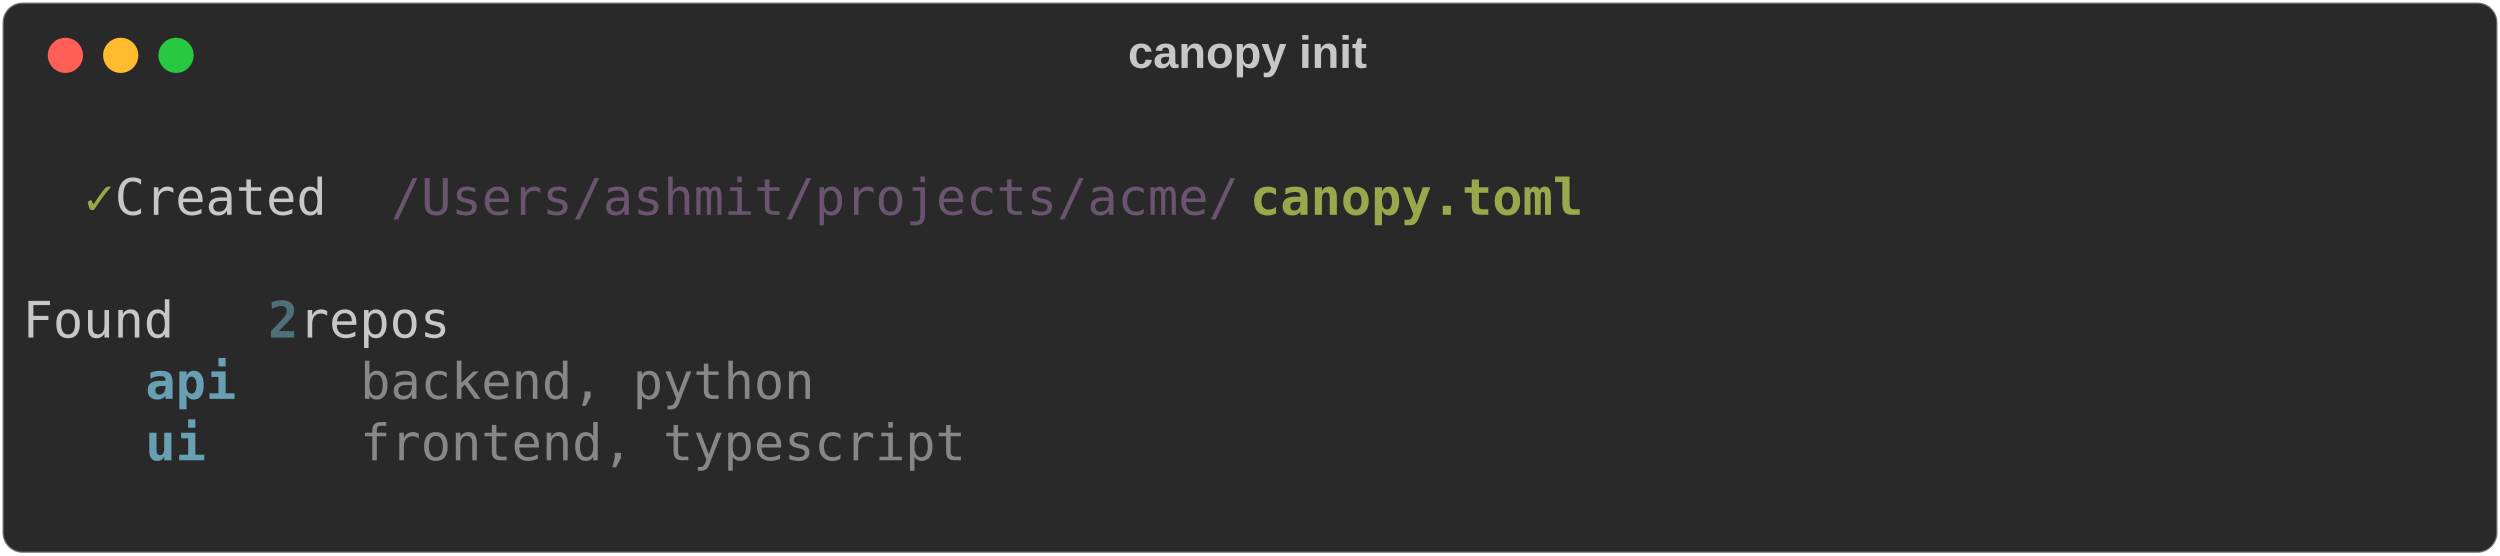
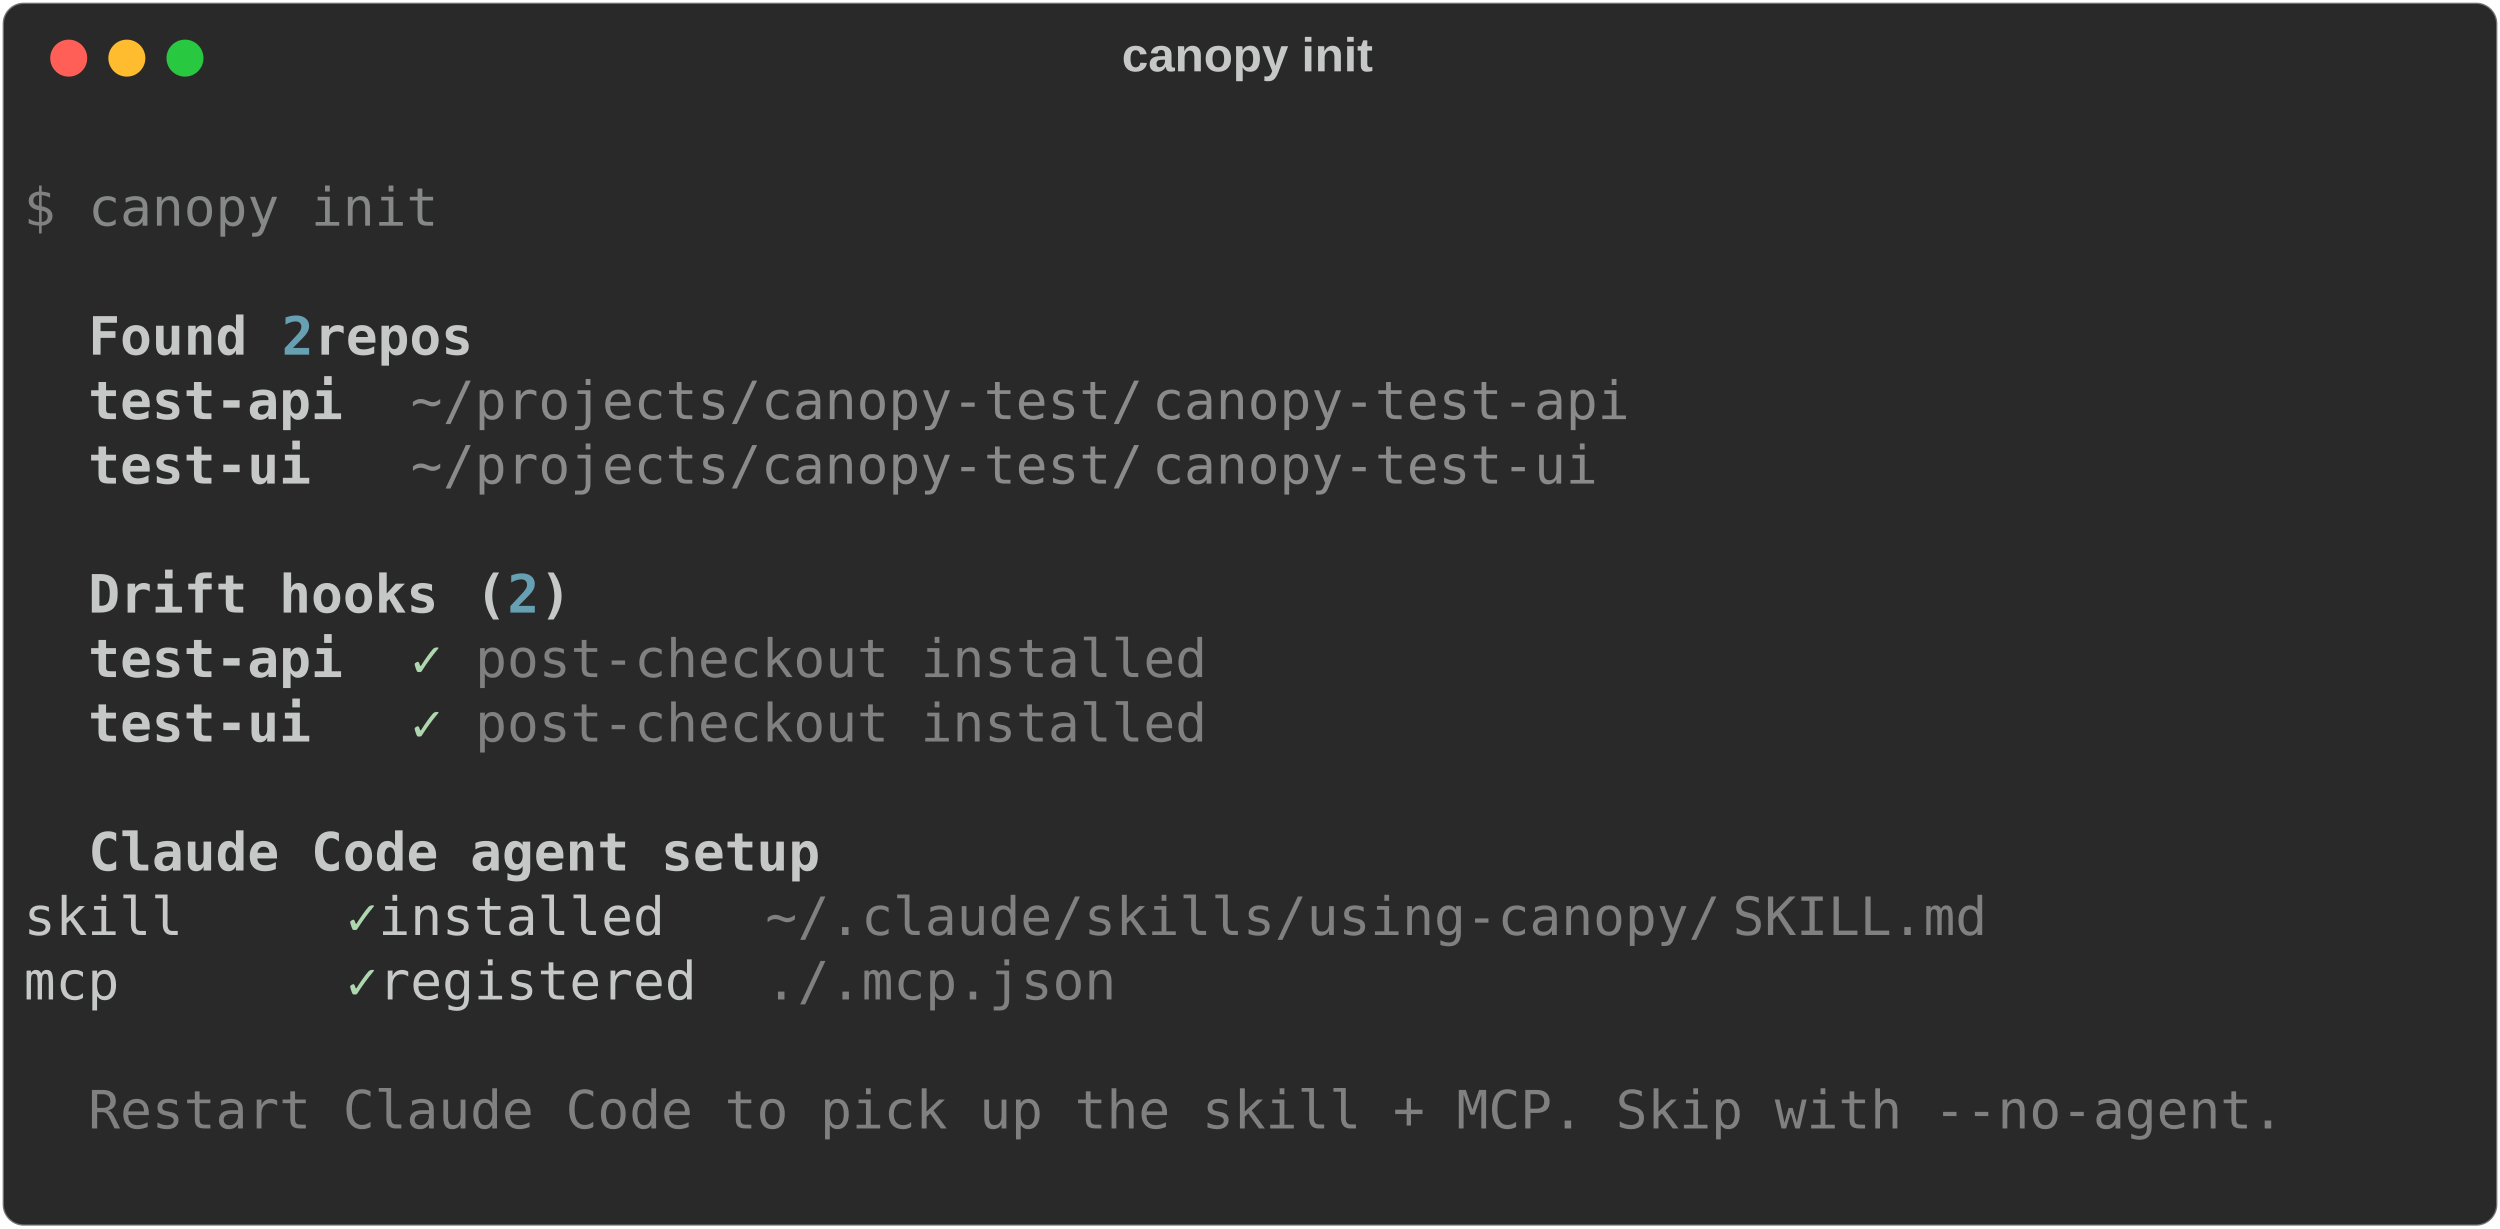
- <svg xmlns="http://www.w3.org/2000/svg" class="rich-terminal" viewBox="0 0 994 220.8">
+ <svg xmlns="http://www.w3.org/2000/svg" class="rich-terminal" viewBox="0 0 946 464.8">
  <style>

    @font-face {
        font-family: "Fira Code";
        src: local("FiraCode-Regular"),
                url("https://cdnjs.cloudflare.com/ajax/libs/firacode/6.2.0/woff2/FiraCode-Regular.woff2") format("woff2"),
                url("https://cdnjs.cloudflare.com/ajax/libs/firacode/6.2.0/woff/FiraCode-Regular.woff") format("woff");
        font-style: normal;
        font-weight: 400;
    }
    @font-face {
        font-family: "Fira Code";
        src: local("FiraCode-Bold"),
                url("https://cdnjs.cloudflare.com/ajax/libs/firacode/6.2.0/woff2/FiraCode-Bold.woff2") format("woff2"),
                url("https://cdnjs.cloudflare.com/ajax/libs/firacode/6.2.0/woff/FiraCode-Bold.woff") format("woff");
        font-style: bold;
        font-weight: 700;
    }

-     .terminal-80558069-matrix {
+     .terminal-1263331426-matrix {
        font-family: Fira Code, monospace;
        font-size: 20px;
        line-height: 24.4px;
        font-variant-east-asian: full-width;
    }

-     .terminal-80558069-title {
+     .terminal-1263331426-title {
        font-size: 18px;
        font-weight: bold;
        font-family: arial;
    }

-     .terminal-80558069-r1 { fill: #c5c8c6 }
- .terminal-80558069-r2 { fill: #98a84b;font-weight: bold }
- .terminal-80558069-r3 { fill: #6b546f }
- .terminal-80558069-r4 { fill: #4e707b;font-weight: bold }
- .terminal-80558069-r5 { fill: #68a0b3;font-weight: bold }
- .terminal-80558069-r6 { fill: #868887 }
+     .terminal-1263331426-r1 { fill: #c5c8c6 }
+ .terminal-1263331426-r2 { fill: #808080 }
+ .terminal-1263331426-r3 { fill: #868887 }
+ .terminal-1263331426-r4 { fill: #c5c8c6;font-weight: bold }
+ .terminal-1263331426-r5 { fill: #68a0b3;font-weight: bold }
+ .terminal-1263331426-r6 { fill: #8a8a8a }
+ .terminal-1263331426-r7 { fill: #afd7af }
    </style>
  <defs>
-     <clipPath id="terminal-80558069-clip-terminal">
-       <rect x="0" y="0" width="975.0" height="169.8" />
+     <clipPath id="terminal-1263331426-clip-terminal">
+       <rect x="0" y="0" width="926.2" height="413.8" />
    </clipPath>
-     <clipPath id="terminal-80558069-line-0">
-       <rect x="0" y="1.5" width="976" height="24.65" />
+     <clipPath id="terminal-1263331426-line-0">
+       <rect x="0" y="1.5" width="927.2" height="24.65" />
    </clipPath>
-     <clipPath id="terminal-80558069-line-1">
-       <rect x="0" y="25.9" width="976" height="24.65" />
+     <clipPath id="terminal-1263331426-line-1">
+       <rect x="0" y="25.9" width="927.2" height="24.65" />
    </clipPath>
-     <clipPath id="terminal-80558069-line-2">
-       <rect x="0" y="50.3" width="976" height="24.65" />
+     <clipPath id="terminal-1263331426-line-2">
+       <rect x="0" y="50.3" width="927.2" height="24.65" />
    </clipPath>
-     <clipPath id="terminal-80558069-line-3">
-       <rect x="0" y="74.7" width="976" height="24.65" />
+     <clipPath id="terminal-1263331426-line-3">
+       <rect x="0" y="74.7" width="927.2" height="24.65" />
    </clipPath>
-     <clipPath id="terminal-80558069-line-4">
-       <rect x="0" y="99.1" width="976" height="24.65" />
+     <clipPath id="terminal-1263331426-line-4">
+       <rect x="0" y="99.1" width="927.2" height="24.65" />
    </clipPath>
-     <clipPath id="terminal-80558069-line-5">
-       <rect x="0" y="123.5" width="976" height="24.65" />
+     <clipPath id="terminal-1263331426-line-5">
+       <rect x="0" y="123.5" width="927.2" height="24.65" />
+     </clipPath>
+     <clipPath id="terminal-1263331426-line-6">
+       <rect x="0" y="147.9" width="927.2" height="24.65" />
+     </clipPath>
+     <clipPath id="terminal-1263331426-line-7">
+       <rect x="0" y="172.3" width="927.2" height="24.65" />
+     </clipPath>
+     <clipPath id="terminal-1263331426-line-8">
+       <rect x="0" y="196.7" width="927.2" height="24.65" />
+     </clipPath>
+     <clipPath id="terminal-1263331426-line-9">
+       <rect x="0" y="221.1" width="927.2" height="24.65" />
+     </clipPath>
+     <clipPath id="terminal-1263331426-line-10">
+       <rect x="0" y="245.5" width="927.2" height="24.65" />
+     </clipPath>
+     <clipPath id="terminal-1263331426-line-11">
+       <rect x="0" y="269.9" width="927.2" height="24.65" />
+     </clipPath>
+     <clipPath id="terminal-1263331426-line-12">
+       <rect x="0" y="294.3" width="927.2" height="24.65" />
+     </clipPath>
+     <clipPath id="terminal-1263331426-line-13">
+       <rect x="0" y="318.7" width="927.2" height="24.65" />
+     </clipPath>
+     <clipPath id="terminal-1263331426-line-14">
+       <rect x="0" y="343.1" width="927.2" height="24.65" />
+     </clipPath>
+     <clipPath id="terminal-1263331426-line-15">
+       <rect x="0" y="367.5" width="927.2" height="24.65" />
    </clipPath>
  </defs>
-   <rect fill="#292929" stroke="rgba(255,255,255,0.35)" stroke-width="1" x="1" y="1" width="992" height="218.8" rx="8" />
-   <text class="terminal-80558069-title" fill="#c5c8c6" text-anchor="middle" x="496" y="27">canopy init</text>
+   <rect fill="#292929" stroke="rgba(255,255,255,0.35)" stroke-width="1" x="1" y="1" width="944" height="462.8" rx="8" />
+   <text class="terminal-1263331426-title" fill="#c5c8c6" text-anchor="middle" x="472" y="27">canopy init</text>
  <g transform="translate(26,22)">
    <circle cx="0" cy="0" r="7" fill="#ff5f57" />
    <circle cx="22" cy="0" r="7" fill="#febc2e" />
    <circle cx="44" cy="0" r="7" fill="#28c840" />
  </g>
-   <g transform="translate(9, 41)" clip-path="url(#terminal-80558069-clip-terminal)">
-     <g class="terminal-80558069-matrix">
-       <text class="terminal-80558069-r1" x="976" y="20" textLength="12.2" clip-path="url(#terminal-80558069-line-0)">
+   <g transform="translate(9, 41)" clip-path="url(#terminal-1263331426-clip-terminal)">
+     <g class="terminal-1263331426-matrix">
+       <text class="terminal-1263331426-r1" x="927.2" y="20" textLength="12.2" clip-path="url(#terminal-1263331426-line-0)">
</text>
-       <text class="terminal-80558069-r2" x="24.4" y="44.4" textLength="12.2" clip-path="url(#terminal-80558069-line-1)">✓</text>
-       <text class="terminal-80558069-r1" x="36.6" y="44.4" textLength="109.8" clip-path="url(#terminal-80558069-line-1)"> Created </text>
-       <text class="terminal-80558069-r3" x="146.4" y="44.4" textLength="341.6" clip-path="url(#terminal-80558069-line-1)">/Users/ashmit/projects/acme/</text>
-       <text class="terminal-80558069-r2" x="488" y="44.4" textLength="134.2" clip-path="url(#terminal-80558069-line-1)">canopy.toml</text>
-       <text class="terminal-80558069-r1" x="976" y="44.4" textLength="12.2" clip-path="url(#terminal-80558069-line-1)">
+       <text class="terminal-1263331426-r2" x="0" y="44.4" textLength="12.2" clip-path="url(#terminal-1263331426-line-1)">$</text>
+       <text class="terminal-1263331426-r3" x="24.4" y="44.4" textLength="134.2" clip-path="url(#terminal-1263331426-line-1)">canopy init</text>
+       <text class="terminal-1263331426-r1" x="927.2" y="44.4" textLength="12.2" clip-path="url(#terminal-1263331426-line-1)">
</text>
-       <text class="terminal-80558069-r1" x="976" y="68.8" textLength="12.2" clip-path="url(#terminal-80558069-line-2)">
+       <text class="terminal-1263331426-r1" x="927.2" y="68.8" textLength="12.2" clip-path="url(#terminal-1263331426-line-2)">
</text>
-       <text class="terminal-80558069-r1" x="0" y="93.2" textLength="97.6" clip-path="url(#terminal-80558069-line-3)">  Found </text>
-       <text class="terminal-80558069-r4" x="97.6" y="93.2" textLength="12.2" clip-path="url(#terminal-80558069-line-3)">2</text>
-       <text class="terminal-80558069-r1" x="109.8" y="93.2" textLength="73.2" clip-path="url(#terminal-80558069-line-3)"> repos</text>
-       <text class="terminal-80558069-r1" x="976" y="93.2" textLength="12.2" clip-path="url(#terminal-80558069-line-3)">
+       <text class="terminal-1263331426-r4" x="24.4" y="93.2" textLength="73.2" clip-path="url(#terminal-1263331426-line-3)">Found </text>
+       <text class="terminal-1263331426-r5" x="97.6" y="93.2" textLength="12.2" clip-path="url(#terminal-1263331426-line-3)">2</text>
+       <text class="terminal-1263331426-r4" x="109.8" y="93.2" textLength="73.2" clip-path="url(#terminal-1263331426-line-3)"> repos</text>
+       <text class="terminal-1263331426-r1" x="927.2" y="93.2" textLength="12.2" clip-path="url(#terminal-1263331426-line-3)">
</text>
-       <text class="terminal-80558069-r5" x="48.8" y="117.6" textLength="36.6" clip-path="url(#terminal-80558069-line-4)">api</text>
-       <text class="terminal-80558069-r6" x="134.2" y="117.6" textLength="183" clip-path="url(#terminal-80558069-line-4)">backend, python</text>
-       <text class="terminal-80558069-r1" x="976" y="117.6" textLength="12.2" clip-path="url(#terminal-80558069-line-4)">
+       <text class="terminal-1263331426-r4" x="24.4" y="117.6" textLength="97.6" clip-path="url(#terminal-1263331426-line-4)">test-api</text>
+       <text class="terminal-1263331426-r6" x="146.4" y="117.6" textLength="12.2" clip-path="url(#terminal-1263331426-line-4)">~</text>
+       <text class="terminal-1263331426-r6" x="158.6" y="117.6" textLength="268.4" clip-path="url(#terminal-1263331426-line-4)">/projects/canopy-test/</text>
+       <text class="terminal-1263331426-r6" x="427" y="117.6" textLength="183" clip-path="url(#terminal-1263331426-line-4)">canopy-test-api</text>
+       <text class="terminal-1263331426-r1" x="927.2" y="117.6" textLength="12.2" clip-path="url(#terminal-1263331426-line-4)">
</text>
-       <text class="terminal-80558069-r5" x="48.8" y="142" textLength="24.4" clip-path="url(#terminal-80558069-line-5)">ui</text>
-       <text class="terminal-80558069-r6" x="134.2" y="142" textLength="244" clip-path="url(#terminal-80558069-line-5)">frontend, typescript</text>
-       <text class="terminal-80558069-r1" x="976" y="142" textLength="12.2" clip-path="url(#terminal-80558069-line-5)">
+       <text class="terminal-1263331426-r4" x="24.4" y="142" textLength="85.4" clip-path="url(#terminal-1263331426-line-5)">test-ui</text>
+       <text class="terminal-1263331426-r6" x="146.4" y="142" textLength="12.2" clip-path="url(#terminal-1263331426-line-5)">~</text>
+       <text class="terminal-1263331426-r6" x="158.6" y="142" textLength="268.4" clip-path="url(#terminal-1263331426-line-5)">/projects/canopy-test/</text>
+       <text class="terminal-1263331426-r6" x="427" y="142" textLength="170.8" clip-path="url(#terminal-1263331426-line-5)">canopy-test-ui</text>
+       <text class="terminal-1263331426-r1" x="927.2" y="142" textLength="12.2" clip-path="url(#terminal-1263331426-line-5)">
</text>
-       <text class="terminal-80558069-r1" x="976" y="166.4" textLength="12.2" clip-path="url(#terminal-80558069-line-6)">
+       <text class="terminal-1263331426-r1" x="927.2" y="166.4" textLength="12.2" clip-path="url(#terminal-1263331426-line-6)">
+ </text>
+       <text class="terminal-1263331426-r4" x="24.4" y="190.8" textLength="146.4" clip-path="url(#terminal-1263331426-line-7)">Drift hooks </text>
+       <text class="terminal-1263331426-r4" x="170.8" y="190.8" textLength="12.2" clip-path="url(#terminal-1263331426-line-7)">(</text>
+       <text class="terminal-1263331426-r5" x="183" y="190.8" textLength="12.2" clip-path="url(#terminal-1263331426-line-7)">2</text>
+       <text class="terminal-1263331426-r4" x="195.2" y="190.8" textLength="12.2" clip-path="url(#terminal-1263331426-line-7)">)</text>
+       <text class="terminal-1263331426-r1" x="927.2" y="190.8" textLength="12.2" clip-path="url(#terminal-1263331426-line-7)">
+ </text>
+       <text class="terminal-1263331426-r4" x="24.4" y="215.2" textLength="97.6" clip-path="url(#terminal-1263331426-line-8)">test-api</text>
+       <text class="terminal-1263331426-r7" x="146.4" y="215.2" textLength="12.2" clip-path="url(#terminal-1263331426-line-8)">✓</text>
+       <text class="terminal-1263331426-r2" x="170.8" y="215.2" textLength="280.6" clip-path="url(#terminal-1263331426-line-8)">post-checkout installed</text>
+       <text class="terminal-1263331426-r1" x="927.2" y="215.2" textLength="12.2" clip-path="url(#terminal-1263331426-line-8)">
+ </text>
+       <text class="terminal-1263331426-r4" x="24.4" y="239.6" textLength="85.4" clip-path="url(#terminal-1263331426-line-9)">test-ui</text>
+       <text class="terminal-1263331426-r7" x="146.4" y="239.6" textLength="12.2" clip-path="url(#terminal-1263331426-line-9)">✓</text>
+       <text class="terminal-1263331426-r2" x="170.8" y="239.6" textLength="280.6" clip-path="url(#terminal-1263331426-line-9)">post-checkout installed</text>
+       <text class="terminal-1263331426-r1" x="927.2" y="239.6" textLength="12.2" clip-path="url(#terminal-1263331426-line-9)">
+ </text>
+       <text class="terminal-1263331426-r1" x="927.2" y="264" textLength="12.2" clip-path="url(#terminal-1263331426-line-10)">
+ </text>
+       <text class="terminal-1263331426-r4" x="24.4" y="288.4" textLength="280.6" clip-path="url(#terminal-1263331426-line-11)">Claude Code agent setup</text>
+       <text class="terminal-1263331426-r1" x="927.2" y="288.4" textLength="12.2" clip-path="url(#terminal-1263331426-line-11)">
+ </text>
+       <text class="terminal-1263331426-r1" x="0" y="312.8" textLength="122" clip-path="url(#terminal-1263331426-line-12)">  skill   </text>
+       <text class="terminal-1263331426-r7" x="122" y="312.8" textLength="12.2" clip-path="url(#terminal-1263331426-line-12)">✓</text>
+       <text class="terminal-1263331426-r1" x="134.2" y="312.8" textLength="146.4" clip-path="url(#terminal-1263331426-line-12)"> installed  </text>
+       <text class="terminal-1263331426-r2" x="280.6" y="312.8" textLength="12.2" clip-path="url(#terminal-1263331426-line-12)">~</text>
+       <text class="terminal-1263331426-r2" x="292.8" y="312.8" textLength="353.8" clip-path="url(#terminal-1263331426-line-12)">/.claude/skills/using-canopy/</text>
+       <text class="terminal-1263331426-r2" x="646.6" y="312.8" textLength="97.6" clip-path="url(#terminal-1263331426-line-12)">SKILL.md</text>
+       <text class="terminal-1263331426-r1" x="927.2" y="312.8" textLength="12.2" clip-path="url(#terminal-1263331426-line-12)">
+ </text>
+       <text class="terminal-1263331426-r1" x="0" y="337.2" textLength="122" clip-path="url(#terminal-1263331426-line-13)">  mcp     </text>
+       <text class="terminal-1263331426-r7" x="122" y="337.2" textLength="12.2" clip-path="url(#terminal-1263331426-line-13)">✓</text>
+       <text class="terminal-1263331426-r1" x="134.2" y="337.2" textLength="146.4" clip-path="url(#terminal-1263331426-line-13)"> registered </text>
+       <text class="terminal-1263331426-r2" x="280.6" y="337.2" textLength="12.2" clip-path="url(#terminal-1263331426-line-13)">.</text>
+       <text class="terminal-1263331426-r2" x="292.8" y="337.2" textLength="12.2" clip-path="url(#terminal-1263331426-line-13)">/</text>
+       <text class="terminal-1263331426-r2" x="305" y="337.2" textLength="109.8" clip-path="url(#terminal-1263331426-line-13)">.mcp.json</text>
+       <text class="terminal-1263331426-r1" x="927.2" y="337.2" textLength="12.2" clip-path="url(#terminal-1263331426-line-13)">
+ </text>
+       <text class="terminal-1263331426-r1" x="927.2" y="361.6" textLength="12.2" clip-path="url(#terminal-1263331426-line-14)">
+ </text>
+       <text class="terminal-1263331426-r2" x="24.4" y="386" textLength="841.8" clip-path="url(#terminal-1263331426-line-15)">Restart Claude Code to pick up the skill + MCP. Skip with --no-agent.</text>
+       <text class="terminal-1263331426-r1" x="927.2" y="386" textLength="12.2" clip-path="url(#terminal-1263331426-line-15)">
+ </text>
+       <text class="terminal-1263331426-r1" x="927.2" y="410.4" textLength="12.2" clip-path="url(#terminal-1263331426-line-16)">
</text>
    </g>
  </g>
</svg>
